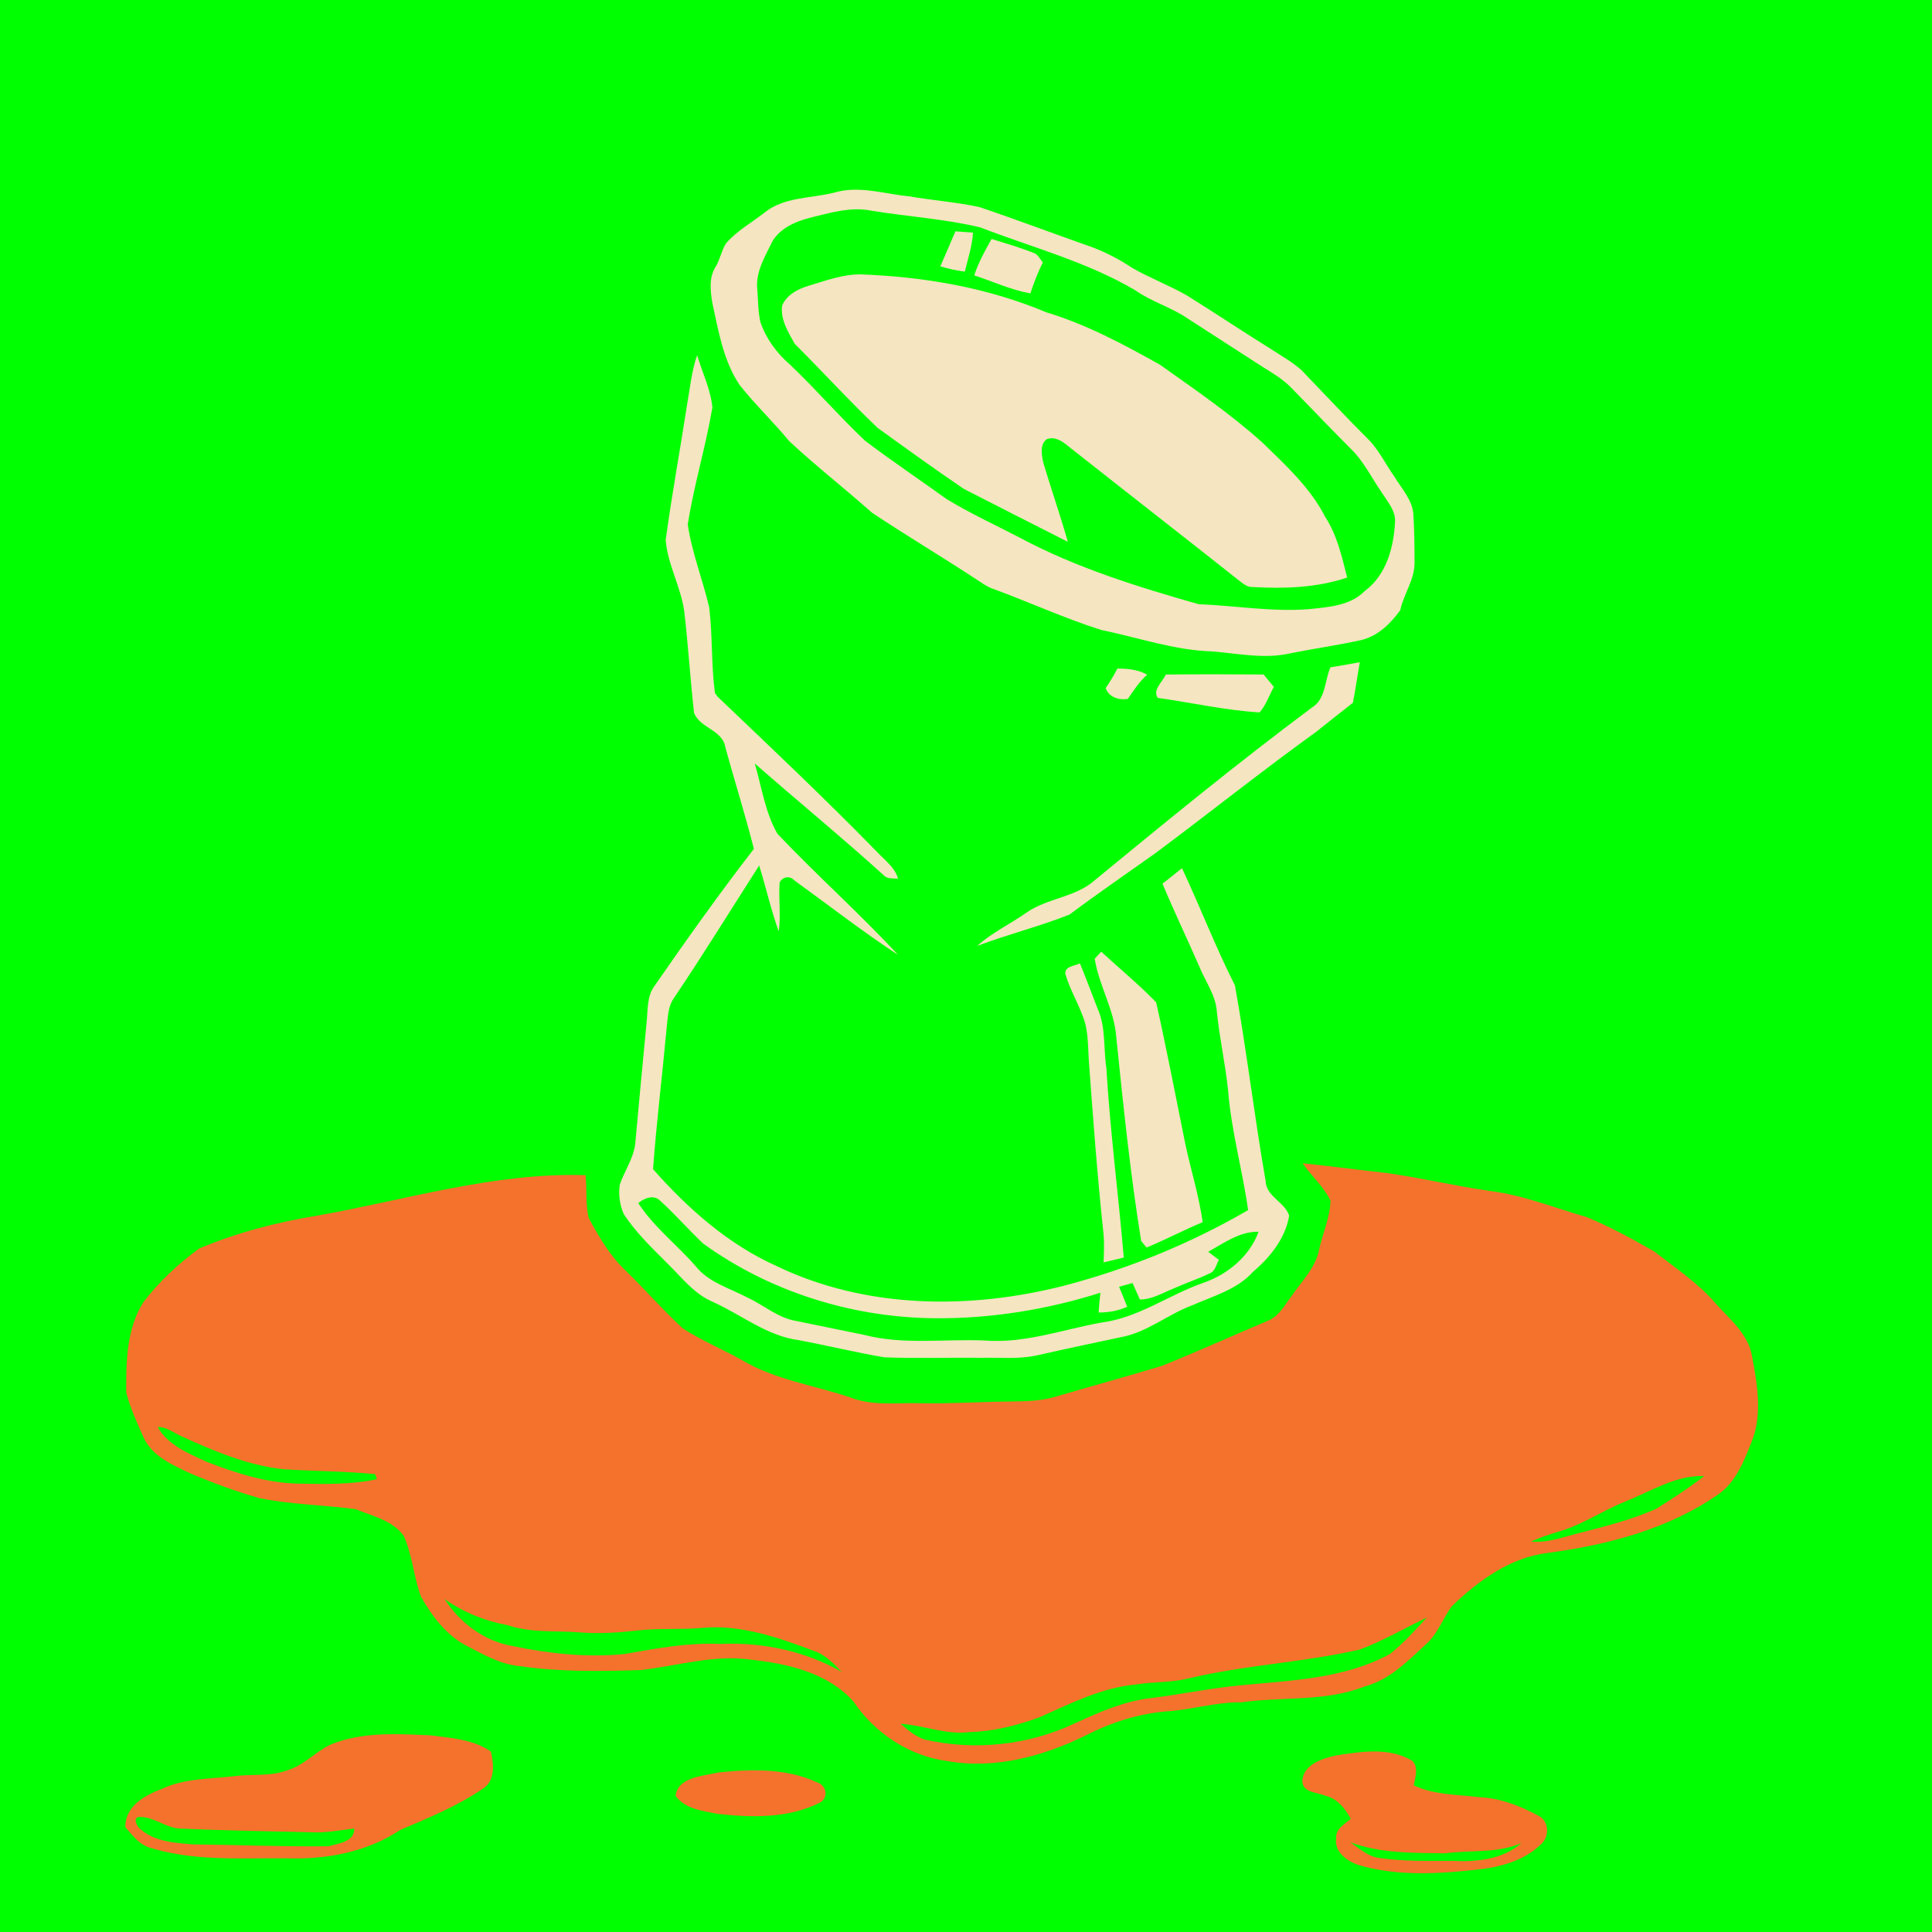
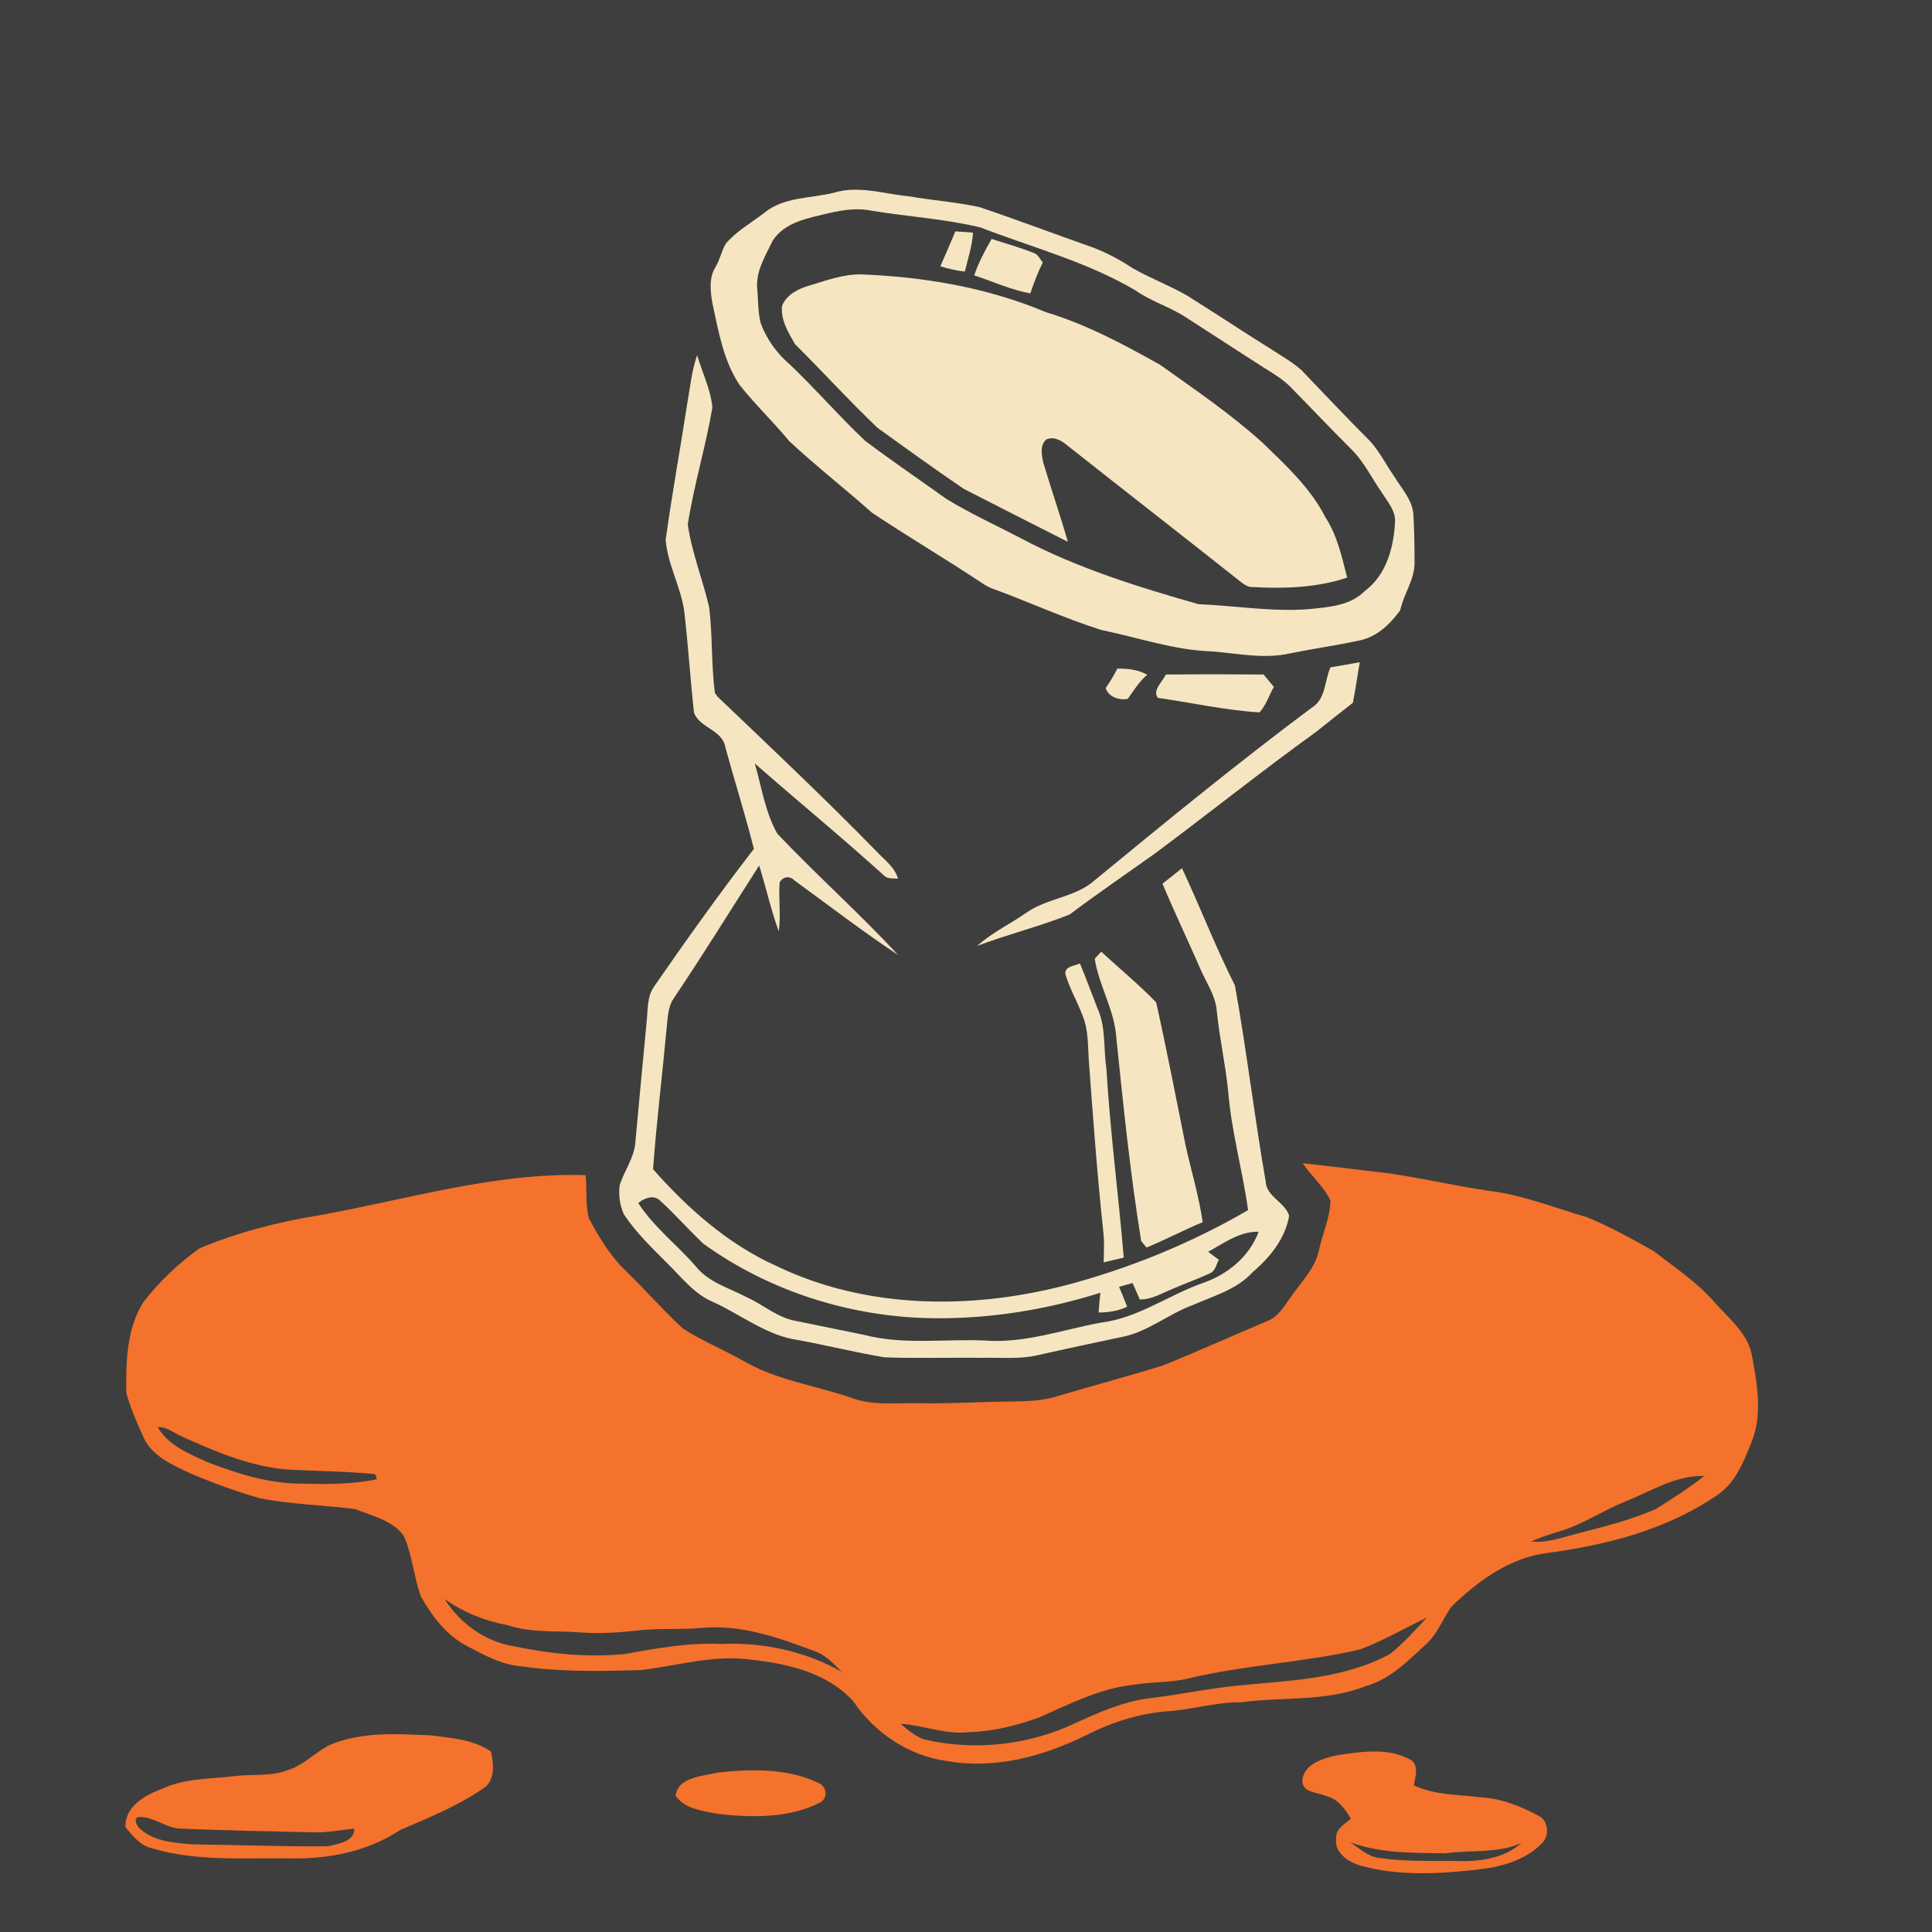
<svg xmlns="http://www.w3.org/2000/svg" width="1280" height="1280" viewBox="0 0 1024 1024" version="1.1" id="svg2">
  <defs id="defs52" />
-   <path d="m 0,0 1024,0 0,1024 L 0,1024 0,0 z" id="path4" style="fill:#00ff00" />
+   <path d="m 0,0 1024,0 0,1024 L 0,1024 0,0 z" id="path4" style="fill:#3e3e3e" />
  <path style="fill:#f5e5c1" d="m 451.95,100.575 c -3.307,0.103 -6.61,0.565 -9.9,1.55 -12.44,3.1 -26.695,2.15 -37.075,10.75 -6.8,5.28 -14.565,9.555 -20.225,16.175 -2.34,3.82 -3.095,8.39 -5.375,12.25 -3.72,5.68 -2.885,12.885 -1.825,19.225 3.24,14.92 5.82,30.675 14.5,43.575 8.22,10.36 17.83,19.5 26.25,29.7 14.12,13.18 29.41,25.085 43.85,37.925 18.86,12.58 38.4,24.125 57.3,36.625 2.2,1.46 4.44,2.955 7,3.775 19.12,7.02 37.73,15.59 57.15,21.75 19.5,3.98 38.58,10.735 58.6,11.375 13.88,1.08 27.985,4.22 41.825,1 12.44,-2.52 25.055,-4.26 37.475,-7 8.84,-2.16 15.45,-8.66 20.65,-15.8 1.84,-8.68 7.7,-16.275 7.6,-25.375 -0.04,-8.6 -0.11,-17.22 -0.65,-25.8 -0.7,-7.54 -6.205,-13.255 -9.925,-19.475 -4.42,-6.22 -7.805,-13.2 -12.925,-18.9 -12.38,-12.34 -24.3,-25.095 -36.4,-37.675 -4.68,-4.24 -10.255,-7.29 -15.475,-10.75 -15.16,-9.42 -30.01,-19.34 -45.15,-28.8 -9.46,-5.44 -19.76,-9.265 -29.2,-14.725 -6.52,-4.36 -13.5,-7.98 -20.8,-10.8 -20.06,-7.02 -39.935,-14.595 -60.075,-21.375 -12.34,-2.68 -24.985,-3.585 -37.425,-5.725 -9.87,-0.96 -19.854,-3.783 -29.775,-3.475 z m 1.475,10.375 c 2.923,-0.06 5.848,0.168 8.75,0.775 19.12,3.12 38.61,4.265 57.45,8.825 27.6,10.66 56.605,18.235 82.225,33.375 8.52,6.02 18.78,8.865 27.4,14.725 13.36,8.7 26.82,17.27 40.2,25.95 5.2,3.24 10.575,6.39 14.875,10.85 10.6,10.8 21.005,21.82 31.725,32.5 6.94,6.78 11.1,15.665 16.6,23.525 2.8,4.48 6.735,8.82 6.775,14.4 -0.56,13.78 -4.42,28.78 -16.1,37.4 -7.68,7.82 -19.14,8.475 -29.4,9.575 -19.62,1.56 -39.14,-1.825 -58.7,-2.625 -32.28,-9.2 -64.66,-19.215 -94.4,-35.075 -13.1,-6.84 -26.58,-12.98 -39.2,-20.7 -14.34,-10.3 -29,-20.185 -43.1,-30.825 -13.76,-12.98 -26.155,-27.405 -39.875,-40.425 -6.96,-5.98 -12.58,-13.675 -15.6,-22.375 -1.28,-5.52 -1.185,-11.255 -1.625,-16.875 -1.26,-9.62 4.16,-18.2 8.2,-26.5 6.54,-9.9 18.685,-11.76 29.325,-14.4 4.75,-1.113 9.603,-1.999 14.475,-2.1 z" id="path6" />
  <path d="m 506.38,122.62 c 3.12,0.22 6.22,0.44 9.34,0.68 -0.44,7.06 -2.7,13.82 -4.34,20.66 -4.4,-0.54 -8.74,-1.5 -12.98,-2.8 2.7,-6.16 5.34,-12.36 7.98,-18.54 z" id="path10" style="fill:#f5e5c1" />
  <path d="m 516.36,145.96 c 2.24,-6.8 5.68,-13.1 9.2,-19.3 7.42,2.34 14.94,4.48 22.2,7.36 2.42,0.74 3.44,3.3 4.94,5.1 -2.66,5.26 -4.7,10.8 -6.6,16.38 -10.3,-1.84 -19.84,-6.32 -29.74,-9.54 z" id="path12" style="fill:#f5e5c1" />
  <path d="m 428.88,151.36 c 8.86,-2.6 17.76,-6 27.14,-5.94 33.6,1.24 67.36,6.98 98.46,20.08 21.3,6.42 41.02,17 60.34,27.82 18.56,13.2 37.46,26.08 54.42,41.38 12.28,11.94 25.22,23.8 33.14,39.26 6.34,9.72 8.84,21.1 11.64,32.16 -16.12,5.44 -33.36,5.96 -50.18,5.02 -2.4,0.12 -4.34,-1.34 -6.12,-2.66 -30.56,-24.2 -61.34,-48.14 -91.94,-72.32 -3.04,-2.54 -6.96,-4.98 -11.04,-3.34 -3.78,2.88 -2.6,8.52 -1.74,12.54 4.18,13.98 8.98,27.78 12.98,41.82 -18.38,-9.34 -36.8,-18.62 -55.14,-28.06 -15.44,-10.48 -30.6,-21.44 -45.74,-32.38 -15.08,-14.34 -29.08,-29.78 -43.84,-44.46 -3.48,-6.16 -7.62,-12.8 -6.74,-20.18 2.38,-5.98 8.56,-9 14.36,-10.74 z" id="path14" style="fill:#f5e5c1" />
  <path style="fill:#f5e5c1" d="m 369.5,188.225 c -2.96,8.46 -3.745,17.415 -5.325,26.175 -3.68,23.94 -8.07,47.75 -11.35,71.75 1,13 8.005,24.81 9.825,37.75 2.1,17.92 3.2,35.98 5.2,53.9 3.04,8.12 15.22,9.065 16.6,18.325 4.94,17.96 10.565,35.74 15.125,53.8 -18.36,23.74 -35.745,48.19 -52.825,72.85 -3.98,5.56 -3.31,12.735 -4.05,19.175 -2.08,21.36 -4.04,42.72 -6,64.1 -0.84,7.88 -5.72,14.49 -8.2,21.85 -0.78,5.24 -0.03,10.835 2.15,15.675 6.46,9.84 15.06,17.975 23.3,26.275 7.48,7.32 14.04,16.085 24,20.225 15.02,6.8 28.44,17.92 45.2,20.2 15.22,2.84 30.265,6.525 45.525,9.125 17.12,0.68 34.285,0.055 51.425,0.275 9.98,-0.26 20.125,0.88 29.925,-1.4 14.56,-3.3 29.15,-6.375 43.75,-9.475 14.04,-2.44 25.135,-12.185 38.275,-17.025 11.12,-4.92 23.62,-8.265 32,-17.625 9.1,-7.72 17.205,-17.735 19.225,-29.775 -2.16,-7.26 -12.295,-10.175 -12.475,-18.475 -6,-34.44 -10.07,-69.195 -16.25,-103.575 -10.26,-20.3 -18.415,-41.595 -28.075,-62.175 -3.42,2.78 -6.845,5.525 -10.325,8.225 6.14,14.76 13.095,29.165 19.475,43.825 3.16,7.88 8.6,14.955 9.3,23.675 1.38,14.08 4.535,27.915 5.975,41.975 1.68,21.46 7.645,42.305 10.625,63.525 -30.34,17.66 -63.295,31.08 -97.275,40 -50.2,12.88 -105.605,12.425 -152.925,-10.475 -25.54,-11.48 -46.82,-30.42 -65.2,-51.2 1.86,-25.22 4.975,-50.345 7.275,-75.525 0.62,-5.06 0.62,-10.56 3.6,-14.9 15.62,-23.2 30.295,-46.99 45.375,-70.55 3.6,11.6 6.255,23.51 10.375,34.95 1.22,-8.62 -0.165,-17.305 0.475,-25.925 1.58,-3.2 5.445,-3.7 7.825,-1.1 18.28,13.22 36.11,27.075 54.95,39.475 -20.52,-22.14 -43.19,-42.28 -63.95,-64.2 -6.52,-11.36 -8.36,-24.795 -12,-37.275 22.6,19.84 45.875,38.9 68.175,59.1 1.96,2.3 5.09,1.69 7.75,1.95 -1.74,-6.14 -7.205,-9.915 -11.325,-14.375 -27.38,-28.02 -55.885,-54.955 -84.225,-81.975 -0.38,-0.5 -1.12,-1.5 -1.5,-2 -2,-15.1 -1.19,-30.4 -3.05,-45.5 -3.42,-14.7 -9.17,-28.87 -11.35,-43.85 3.24,-20.84 9.53,-41.18 13.05,-62 -0.86,-9.62 -5.395,-18.535 -8.075,-27.775 z M 345.325,634.6 c 1.511,-0.051 3.002,0.38 4.3,1.55 8.08,7.3 15.225,15.54 23.125,23 35.56,25.72 79.43,39.29 123.25,39.55 29.56,0.2 59.09,-4.625 87.25,-13.525 -0.42,3.46 -0.75,6.975 -0.95,10.475 5.2,0 10.405,-0.83 15.125,-3.05 -1.38,-3.56 -2.82,-7.075 -4.3,-10.575 2.38,-0.68 4.75,-1.34 7.15,-2 1.28,2.9 2.595,5.785 3.875,8.725 6.32,0.04 11.82,-3.375 17.5,-5.675 6.46,-2.88 13.17,-5.135 19.55,-8.175 2.98,-1.14 3.39,-4.71 4.85,-7.15 -1.42,-1.06 -4.28,-3.215 -5.7,-4.275 8.36,-4.62 16.705,-10.845 26.725,-10.625 -4.8,13.12 -16.39,22.62 -29.35,27.1 -18.22,6.36 -34.355,18.545 -53.875,21.025 -20.56,3.68 -40.74,11.205 -61.9,9.525 -21.32,-0.92 -43.1,2.44 -64,-3 -11.98,-2.48 -23.95,-4.91 -35.95,-7.35 -9.7,-1.6 -17.2,-8.45 -25.9,-12.45 -9.4,-4.98 -20.45,-7.89 -27.35,-16.55 -9.9,-11.4 -22.235,-20.8 -30.475,-33.5 1.938,-1.562 4.532,-2.965 7.05,-3.05 z" id="path16" />
  <path d="m 705.16,353.7 c 5.2,-0.8 10.36,-1.78 15.54,-2.72 -1.24,7.16 -2.22,14.36 -3.64,21.5 -6.5,5.02 -12.86,10.2 -19.3,15.28 -28.96,20.88 -56.86,43.2 -85.48,64.52 -15.16,10.78 -30.52,21.3 -45.42,32.46 -15.98,6.34 -32.8,10.5 -48.9,16.6 7.78,-7.04 17.38,-11.54 25.94,-17.52 11.16,-7.9 26.14,-8.1 36.46,-17.38 37.76,-31.06 75.6,-62.02 114.78,-91.28 7.58,-4.46 6.86,-14.24 10.02,-21.46 z" id="path18" style="fill:#f5e5c1" />
  <path d="m 592.24,354.36 c 5.44,-0.02 10.98,0.52 15.8,3.26 -4.22,3.62 -7.14,8.34 -10.3,12.82 -4.52,0.78 -10.2,-0.94 -11.7,-5.76 2.28,-3.3 4.36,-6.74 6.2,-10.32 z" id="path20" style="fill:#f5e5c1" />
  <path d="m 613.66,369.9 c -3.04,-4.16 2.62,-8.54 4.22,-12.38 17.28,-0.2 34.58,-0.14 51.86,-0.02 1.78,2.2 3.58,4.38 5.42,6.56 -2.5,4.48 -4.12,9.64 -7.56,13.52 -18.1,-1.08 -35.98,-5.16 -53.94,-7.68 z" id="path22" style="fill:#f5e5c1" />
  <path d="m 580.22,508.14 c 0.86,-0.92 2.6,-2.8 3.46,-3.72 9.68,8.96 19.94,17.36 29.1,26.84 5.66,25.1 10.44,50.44 15.58,75.66 2.96,13.64 7.14,27.02 9.08,40.86 -10.06,4.16 -19.68,9.3 -29.76,13.44 -0.7,-0.86 -2.14,-2.6 -2.84,-3.48 -5.78,-35.76 -9.48,-71.84 -13.18,-107.86 -0.98,-14.6 -9.2,-27.46 -11.44,-41.74 z" id="path24" style="fill:#f5e5c1" />
  <path d="m 564.66,516.2 c -0.4,-4.14 5.08,-4.22 7.72,-5.58 3.26,7.88 6.22,15.86 9.3,23.82 4.54,9.86 3.1,20.98 4.7,31.48 2,33.62 6.4,67.06 9.24,100.62 -3.56,0.86 -7.12,1.72 -10.68,2.54 0.16,-5.2 0.42,-10.4 -0.1,-15.58 -3.28,-30.48 -5.5,-61.06 -7.76,-91.62 -0.54,-7.94 -0.16,-16.2 -3.34,-23.68 -2.78,-7.42 -6.88,-14.36 -9.08,-22 z" id="path26" style="fill:#f5e5c1" />
  <path style="fill:#f4722b" d="m 690.45,616.55 c 4.62,6.78 11.185,12.32 14.725,19.8 -0.18,9.08 -4.285,17.585 -6.125,26.425 -1.96,9.44 -9.17,16.275 -14.35,23.975 -3.8,4.88 -6.79,11.095 -12.95,13.375 -18.58,7.88 -36.98,16.185 -55.7,23.725 -18.58,5.72 -37.41,10.735 -56.05,16.275 -7.76,2.42 -15.935,2.6 -23.975,2.7 -16,0.1 -31.975,1.245 -47.975,0.925 -12.48,-0.38 -25.385,1.59 -37.325,-3.05 -19.2,-6.52 -39.885,-9.33 -57.525,-19.85 -10.32,-5.76 -21.36,-10.33 -31.3,-16.75 -10.38,-9.58 -19.705,-20.27 -29.825,-30.15 -8.5,-7.96 -14.54,-18.12 -20,-28.3 -1.86,-7.42 -0.885,-15.24 -1.725,-22.8 -48.36,-1.48 -94.995,13.09 -142.175,21.45 -21.42,3.5 -42.51,8.98 -62.55,17.4 -11.1,8.04 -21.24,17.565 -29.6,28.425 -8.98,14.12 -9.245,31.7 -9.125,47.9 2.16,8.22 5.725,16.165 9.225,23.925 4.76,10.14 15.58,14.64 25.1,19.1 11.84,5.02 23.965,9.48 36.325,13 16.76,3.38 33.95,3.605 50.85,5.825 8.92,3.66 19.66,5.89 25.6,14.15 4.6,10.26 5.235,21.845 9.175,32.325 5.92,10.42 13.61,20.635 24.55,26.175 8.88,4.62 17.925,9.78 28.125,10.6 21.16,3.12 42.605,2.67 63.925,2.05 19.32,-2.28 38.535,-8.265 58.175,-5.525 19.5,2.08 40.775,6.95 54.375,22.15 11.24,16.68 29.39,28.85 49.45,31.55 25.42,4.6 51.26,-2.46 74,-13.7 13.08,-6.68 27.295,-11.25 41.975,-12.55 13.54,-0.78 26.63,-5.03 40.25,-4.85 21.78,-3.02 44.565,-0.185 65.425,-8.425 13.5,-3.62 23.265,-14.005 33.225,-23.125 5.66,-5.48 8.205,-13.13 12.825,-19.35 14.02,-13.48 30.71,-25.725 50.55,-28.225 31.66,-4.22 63.745,-12.445 90.325,-30.825 9.56,-6.44 13.825,-17.52 17.925,-27.8 6,-14.52 3.135,-30.675 0.375,-45.575 -2,-11.94 -11.87,-19.7 -19.45,-28.2 -9.3,-10.8 -21.29,-18.75 -32.45,-27.45 -11.56,-6.6 -23.325,-13.045 -35.625,-18.125 -17.02,-4.9 -33.64,-11.68 -51.3,-13.9 -18.34,-2.62 -36.385,-6.92 -54.725,-9.5 -14.88,-1.68 -29.75,-3.64 -44.65,-5.2 z M 83.575,756.35 c 4.38,-0.16 7.94,2.655 11.7,4.475 17.52,8.04 35.64,15.8 55,17.9 16.18,1.06 32.435,0.98 48.575,2.6 0.24,0.66 0.685,1.995 0.925,2.675 -13.72,3 -27.865,2.59 -41.825,2.35 -16.72,-0.36 -32.84,-5.525 -48.3,-11.525 -9.64,-4.44 -20.575,-8.755 -26.075,-18.475 z m 818.3,25.95 c 0.469,-0.002 0.927,0.01 1.4,0.025 -8.12,6.36 -16.805,11.965 -25.525,17.425 -13.14,5.8 -27.165,9.315 -41.025,12.875 -8.28,2.06 -16.525,5.32 -25.225,4.4 4.72,-2.12 9.685,-3.73 14.625,-5.25 12.54,-3.54 23.285,-11.185 35.325,-15.925 13.136,-5.27 25.878,-13.478 40.425,-13.55 z M 235.625,847.5 c 9.98,7.06 21.43,11.695 33.45,13.875 12.6,4.28 25.98,2.775 39,3.875 9.94,0.76 19.9,0.03 29.8,-1.05 11.34,-1.34 22.815,-0.315 34.175,-1.375 20.46,-1.9 40.285,4.985 59.125,12.125 6.16,1.92 10.6,6.76 15,11.2 -19.36,-11.06 -42,-15.845 -64.2,-14.825 -17.18,-0.8 -34.13,2.35 -50.95,5.35 -19.7,1.92 -39.68,-0.135 -59,-4.175 -15.06,-2.48 -28.32,-12.22 -36.4,-25 z m 520.65,9.85 c -6.24,6.7 -12.37,13.6 -19.55,19.3 -24.72,13.42 -53.355,14.03 -80.675,16.75 -15.48,1.56 -30.76,4.75 -46.2,6.65 -14.22,1.62 -27.42,7.525 -40.3,13.425 -24.6,11.58 -53.02,14.585 -79.5,8.525 -4.88,-1.64 -8.86,-5.03 -12.7,-8.35 12.32,0.78 24.145,5.995 36.625,4.375 12.56,-0.3 24.845,-3.475 36.625,-7.675 16.5,-7.3 33.035,-15.785 51.275,-17.525 9.34,-1.54 18.955,-0.95 28.175,-3.25 29.84,-7.14 60.725,-8.395 90.625,-15.275 12.34,-4.56 23.74,-11.31 35.6,-16.95 z" id="path28" />
  <path style="fill:#f4722b" d="m 207.775,919.15 c -11.281,0.075 -22.512,1.25 -33,5.725 -7.9,3.92 -14.015,10.975 -22.675,13.475 -8.86,3.3 -18.45,1.825 -27.65,3.025 -12.9,1.54 -26.415,1.075 -38.475,6.675 -9.06,3.4 -19.725,9.195 -19.525,20.375 3.88,4.56 7.79,9.715 13.95,11.175 23.2,6.96 47.73,5.15 71.65,5.35 20.8,0.7 42.46,-3.28 60,-15 15.04,-6.44 30.32,-12.625 43.9,-21.925 6.62,-4.04 5.805,-13.175 4.225,-19.675 -9.3,-6.52 -21.255,-7.16 -32.175,-8.6 -6.675,-0.285 -13.456,-0.645 -20.225,-0.6 z m -133.85,43.875 c 7.14,-0.2 13.305,5.24 20.425,6.1 24.52,1.12 49.065,1.515 73.625,2.075 6.66,0 13.22,-1.305 19.8,-2.025 0.16,7.06 -8.51,7.955 -13.75,9.375 -23.96,0.28 -47.915,-0.74 -71.875,-1 -9.52,-0.78 -20.22,-1.43 -27.7,-8.05 -1.86,-1.18 -4.325,-6.395 -0.525,-6.475 z" id="path40" />
  <path style="fill:#f4722b" d="m 728.725,928.325 c -6.95,-0.04 -14.04,1.085 -20.7,2.125 -7.22,1.64 -17.215,4.7 -17.775,13.5 0.14,6.28 7.805,5.92 12.125,7.8 6.4,1.44 10.555,6.805 13.575,12.225 -3.1,2.86 -8.065,5.165 -7.725,10.125 -1.3,7.58 6.165,12.72 12.525,14.6 19.9,5.68 40.985,4.565 61.325,2.325 12.54,-1.26 25.905,-4.615 35.025,-13.875 4.24,-3.86 3.845,-12.08 -1.575,-14.7 -9.66,-5.28 -20.325,-9.42 -31.425,-9.9 -11.66,-1.46 -23.93,-1.1 -34.75,-6.3 0.7,-4.28 2.685,-9.335 -0.775,-12.975 -6.1,-3.7 -12.9,-4.91 -19.85,-4.95 z m -13.15,48.05 c 16.06,6.08 33.495,5.645 50.375,5.925 13.5,-1.88 27.645,0.19 40.425,-5.45 -9.68,8.72 -23.955,10.11 -36.475,9.45 -12.88,0.02 -25.82,0.32 -38.6,-1.5 -6.18,-0.64 -10.805,-5.125 -15.725,-8.425 z" id="path42" />
  <path d="m 380.88,939.42 c 17.38,-1.78 36.08,-2.28 52.24,5.28 5.36,1.68 6.2,8.98 0.68,11.08 -16.3,8.02 -35.5,7.6 -53.18,5.64 -7.86,-1.6 -17.58,-2.46 -22.52,-9.62 1.1,-10.08 14.88,-10.46 22.78,-12.38 z" id="path44" style="fill:#f4722b" />
</svg>
